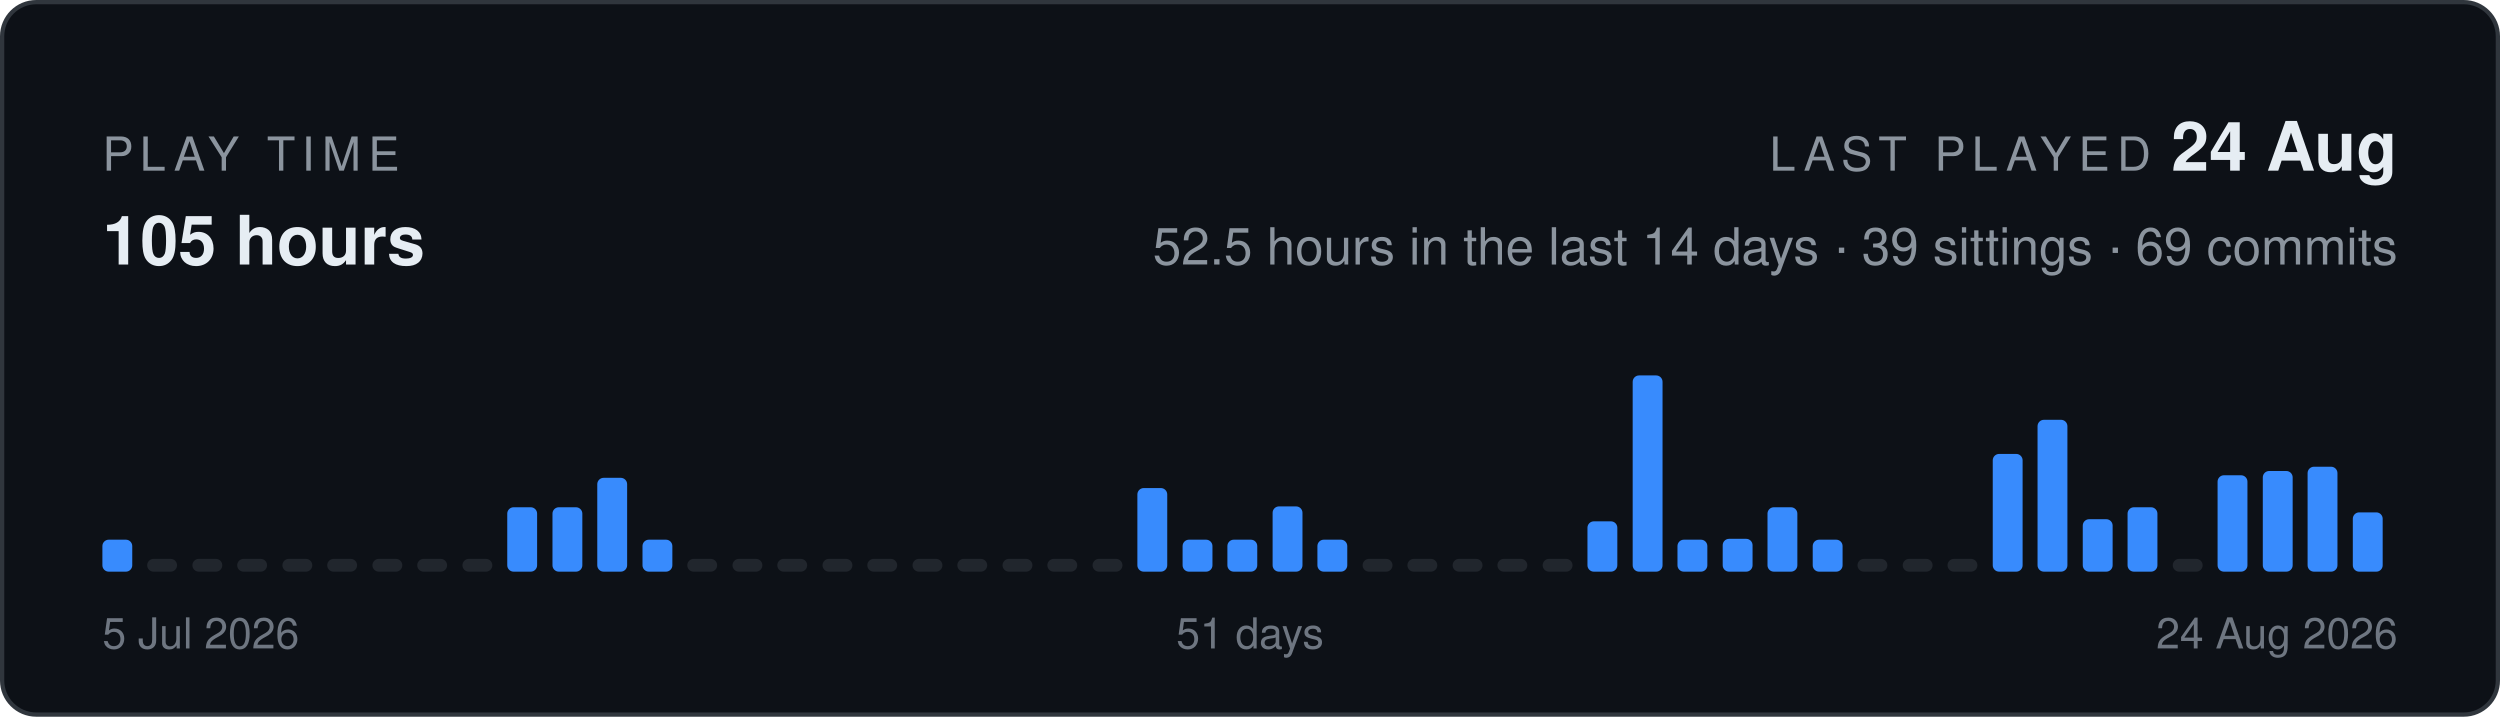
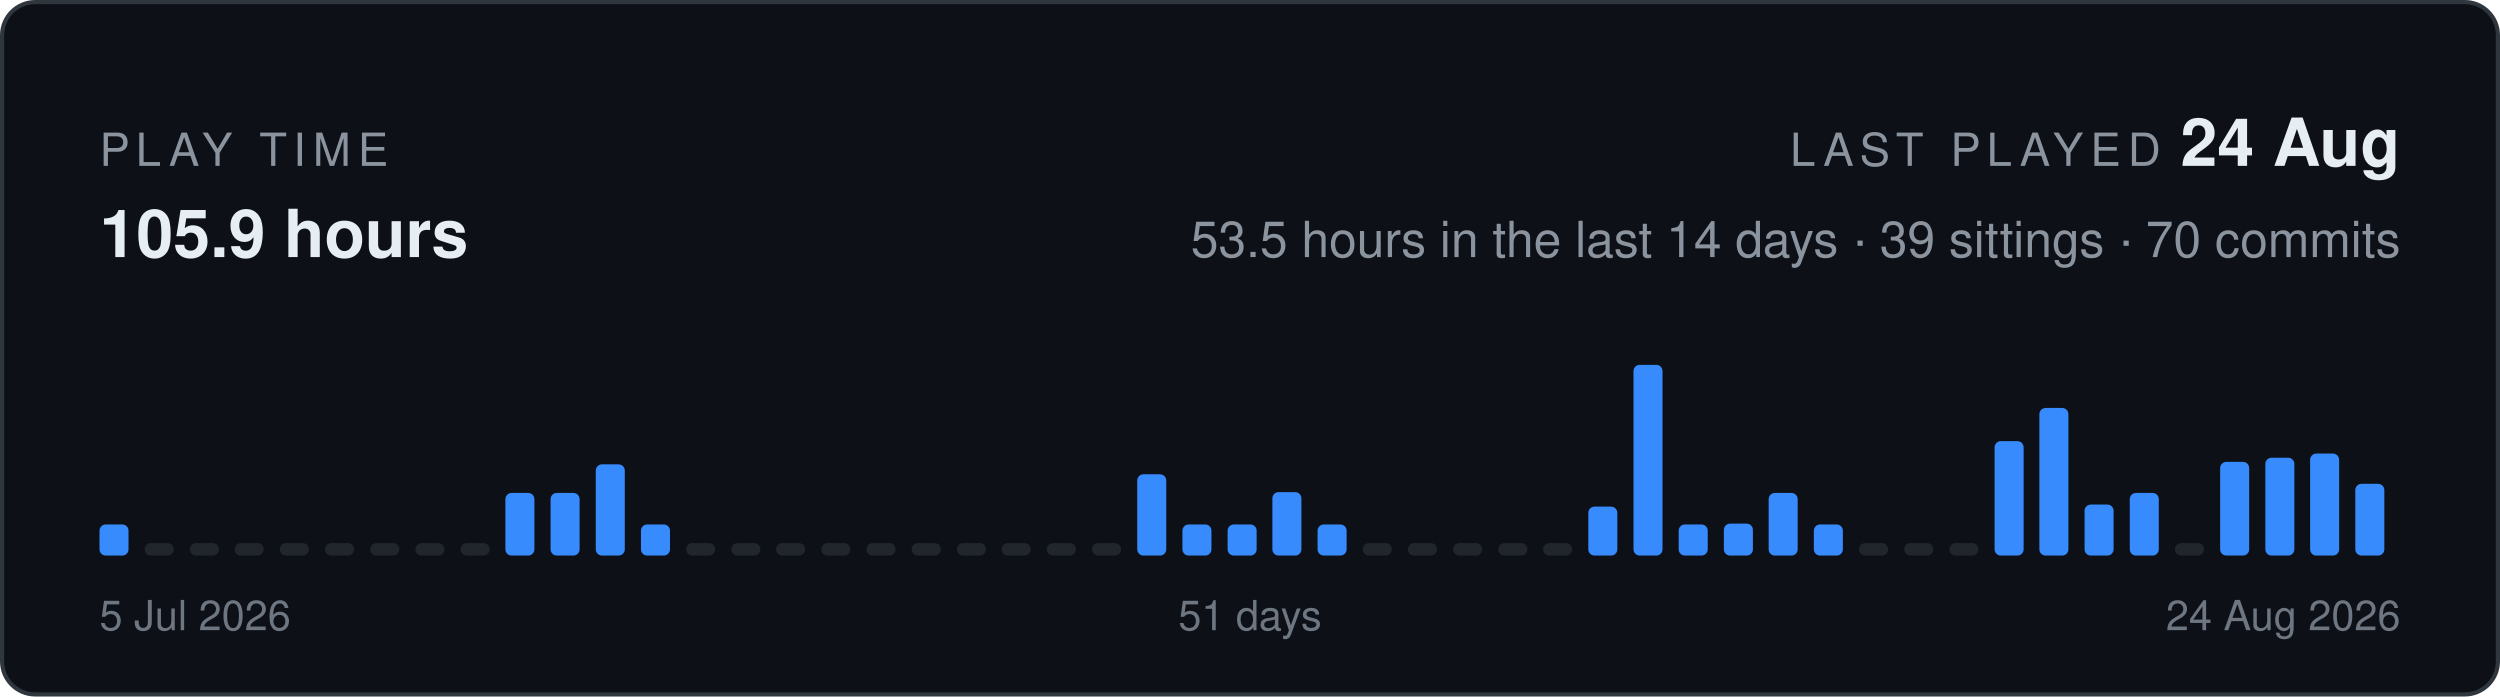
- <svg xmlns="http://www.w3.org/2000/svg" width="586" height="168" viewBox="0 0 586 168" role="img" aria-label="Play time: 105 hours over 69 commits, last played 24 Aug">
+ <svg xmlns="http://www.w3.org/2000/svg" width="603" height="168" viewBox="0 0 603 168" role="img" aria-label="Play time: 105.9 hours over 70 commits, last played 24 Aug">
  <style>
    .card { fill: #0d1117; stroke: #30363d }
    text { font-family: -apple-system, BlinkMacSystemFont, "Segoe UI", Helvetica, Arial, sans-serif }
    .label { font-size: 11px; letter-spacing: 1.7px; fill: #8b949e }
    .stat { font-size: 16px; font-weight: 600; letter-spacing: normal; fill: #e6edf3 }
    .note { font-size: 12px; fill: #8b949e }
    .axis { font-size: 10px; fill: #6e7681 }
    .bar { fill: #388bfd }
    .bar-quiet { fill: #21262d }
  </style>
-   <rect class="card" x="0.5" y="0.5" width="585" height="167" rx="8" />
+   <rect class="card" x="0.5" y="0.5" width="602" height="167" rx="8" />
  <text class="label" x="24" y="40">PLAY TIME</text>
-   <text class="stat" x="24" y="62">105 hours</text>
-   <text class="label" x="562" y="40" text-anchor="end">LAST PLAYED <tspan class="stat">24 Aug</tspan>
+   <text class="stat" x="24" y="62">105.9 hours</text>
+   <text class="label" x="579" y="40" text-anchor="end">LAST PLAYED <tspan class="stat">24 Aug</tspan>
  </text>
-   <text class="note" x="562" y="62" text-anchor="end">52.5 hours in the last 14 days   ·   39 sittings   ·   69 commits</text>
+   <text class="note" x="579" y="62" text-anchor="end">53.5 hours in the last 14 days   ·   39 sittings   ·   70 commits</text>
  <rect class="bar" x="24.0" y="126.5" width="7" height="7.5" rx="1.5" />
-   <rect class="bar-quiet" x="34.5" y="131.0" width="7" height="3.0" rx="1.5" />
-   <rect class="bar-quiet" x="45.1" y="131.0" width="7" height="3.0" rx="1.5" />
-   <rect class="bar-quiet" x="55.6" y="131.0" width="7" height="3.0" rx="1.5" />
-   <rect class="bar-quiet" x="66.2" y="131.0" width="7" height="3.0" rx="1.5" />
-   <rect class="bar-quiet" x="76.7" y="131.0" width="7" height="3.0" rx="1.5" />
-   <rect class="bar-quiet" x="87.3" y="131.0" width="7" height="3.0" rx="1.5" />
-   <rect class="bar-quiet" x="97.8" y="131.0" width="7" height="3.0" rx="1.5" />
-   <rect class="bar-quiet" x="108.4" y="131.0" width="7" height="3.0" rx="1.5" />
-   <rect class="bar" x="118.9" y="118.9" width="7" height="15.1" rx="1.5" />
-   <rect class="bar" x="129.5" y="118.9" width="7" height="15.1" rx="1.5" />
-   <rect class="bar" x="140.0" y="112.0" width="7" height="22.0" rx="1.5" />
-   <rect class="bar" x="150.6" y="126.5" width="7" height="7.5" rx="1.5" />
-   <rect class="bar-quiet" x="161.1" y="131.0" width="7" height="3.0" rx="1.5" />
-   <rect class="bar-quiet" x="171.7" y="131.0" width="7" height="3.0" rx="1.5" />
-   <rect class="bar-quiet" x="182.2" y="131.0" width="7" height="3.0" rx="1.5" />
-   <rect class="bar-quiet" x="192.8" y="131.0" width="7" height="3.0" rx="1.5" />
-   <rect class="bar-quiet" x="203.3" y="131.0" width="7" height="3.0" rx="1.5" />
-   <rect class="bar-quiet" x="213.9" y="131.0" width="7" height="3.0" rx="1.5" />
-   <rect class="bar-quiet" x="224.4" y="131.0" width="7" height="3.0" rx="1.5" />
-   <rect class="bar-quiet" x="235.0" y="131.0" width="7" height="3.0" rx="1.5" />
-   <rect class="bar-quiet" x="245.5" y="131.0" width="7" height="3.0" rx="1.5" />
-   <rect class="bar-quiet" x="256.1" y="131.0" width="7" height="3.0" rx="1.5" />
-   <rect class="bar" x="266.6" y="114.4" width="7" height="19.6" rx="1.5" />
-   <rect class="bar" x="277.2" y="126.5" width="7" height="7.5" rx="1.5" />
-   <rect class="bar" x="287.7" y="126.5" width="7" height="7.5" rx="1.5" />
-   <rect class="bar" x="298.3" y="118.7" width="7" height="15.3" rx="1.5" />
-   <rect class="bar" x="308.8" y="126.5" width="7" height="7.5" rx="1.5" />
-   <rect class="bar-quiet" x="319.4" y="131.0" width="7" height="3.0" rx="1.5" />
-   <rect class="bar-quiet" x="329.9" y="131.0" width="7" height="3.0" rx="1.5" />
-   <rect class="bar-quiet" x="340.5" y="131.0" width="7" height="3.0" rx="1.5" />
-   <rect class="bar-quiet" x="351.0" y="131.0" width="7" height="3.0" rx="1.5" />
-   <rect class="bar-quiet" x="361.6" y="131.0" width="7" height="3.0" rx="1.5" />
-   <rect class="bar" x="372.1" y="122.2" width="7" height="11.8" rx="1.5" />
-   <rect class="bar" x="382.7" y="88.0" width="7" height="46.0" rx="1.5" />
-   <rect class="bar" x="393.2" y="126.5" width="7" height="7.5" rx="1.5" />
-   <rect class="bar" x="403.8" y="126.3" width="7" height="7.7" rx="1.5" />
-   <rect class="bar" x="414.3" y="118.9" width="7" height="15.1" rx="1.5" />
-   <rect class="bar" x="424.9" y="126.5" width="7" height="7.5" rx="1.5" />
-   <rect class="bar-quiet" x="435.4" y="131.0" width="7" height="3.0" rx="1.5" />
-   <rect class="bar-quiet" x="446.0" y="131.0" width="7" height="3.0" rx="1.5" />
-   <rect class="bar-quiet" x="456.5" y="131.0" width="7" height="3.0" rx="1.5" />
-   <rect class="bar" x="467.1" y="106.4" width="7" height="27.6" rx="1.5" />
-   <rect class="bar" x="477.6" y="98.4" width="7" height="35.6" rx="1.5" />
-   <rect class="bar" x="488.2" y="121.7" width="7" height="12.3" rx="1.5" />
-   <rect class="bar" x="498.7" y="118.9" width="7" height="15.1" rx="1.5" />
-   <rect class="bar-quiet" x="509.3" y="131.0" width="7" height="3.0" rx="1.5" />
-   <rect class="bar" x="519.8" y="111.4" width="7" height="22.6" rx="1.5" />
-   <rect class="bar" x="530.4" y="110.4" width="7" height="23.6" rx="1.5" />
-   <rect class="bar" x="540.9" y="109.4" width="7" height="24.6" rx="1.5" />
-   <rect class="bar" x="551.5" y="120.1" width="7" height="13.9" rx="1.5" />
+   <rect class="bar-quiet" x="34.9" y="131.0" width="7" height="3.0" rx="1.5" />
+   <rect class="bar-quiet" x="45.8" y="131.0" width="7" height="3.0" rx="1.5" />
+   <rect class="bar-quiet" x="56.6" y="131.0" width="7" height="3.0" rx="1.5" />
+   <rect class="bar-quiet" x="67.5" y="131.0" width="7" height="3.0" rx="1.5" />
+   <rect class="bar-quiet" x="78.4" y="131.0" width="7" height="3.0" rx="1.5" />
+   <rect class="bar-quiet" x="89.3" y="131.0" width="7" height="3.0" rx="1.5" />
+   <rect class="bar-quiet" x="100.2" y="131.0" width="7" height="3.0" rx="1.5" />
+   <rect class="bar-quiet" x="111.1" y="131.0" width="7" height="3.0" rx="1.5" />
+   <rect class="bar" x="121.9" y="118.9" width="7" height="15.1" rx="1.5" />
+   <rect class="bar" x="132.8" y="118.9" width="7" height="15.1" rx="1.5" />
+   <rect class="bar" x="143.7" y="112.0" width="7" height="22.0" rx="1.5" />
+   <rect class="bar" x="154.6" y="126.5" width="7" height="7.5" rx="1.5" />
+   <rect class="bar-quiet" x="165.5" y="131.0" width="7" height="3.0" rx="1.5" />
+   <rect class="bar-quiet" x="176.4" y="131.0" width="7" height="3.0" rx="1.5" />
+   <rect class="bar-quiet" x="187.2" y="131.0" width="7" height="3.0" rx="1.5" />
+   <rect class="bar-quiet" x="198.1" y="131.0" width="7" height="3.0" rx="1.5" />
+   <rect class="bar-quiet" x="209.0" y="131.0" width="7" height="3.0" rx="1.5" />
+   <rect class="bar-quiet" x="219.9" y="131.0" width="7" height="3.0" rx="1.5" />
+   <rect class="bar-quiet" x="230.8" y="131.0" width="7" height="3.0" rx="1.5" />
+   <rect class="bar-quiet" x="241.6" y="131.0" width="7" height="3.0" rx="1.5" />
+   <rect class="bar-quiet" x="252.5" y="131.0" width="7" height="3.0" rx="1.5" />
+   <rect class="bar-quiet" x="263.4" y="131.0" width="7" height="3.0" rx="1.5" />
+   <rect class="bar" x="274.3" y="114.4" width="7" height="19.6" rx="1.5" />
+   <rect class="bar" x="285.2" y="126.5" width="7" height="7.5" rx="1.5" />
+   <rect class="bar" x="296.1" y="126.5" width="7" height="7.5" rx="1.5" />
+   <rect class="bar" x="306.9" y="118.7" width="7" height="15.3" rx="1.5" />
+   <rect class="bar" x="317.8" y="126.5" width="7" height="7.5" rx="1.5" />
+   <rect class="bar-quiet" x="328.7" y="131.0" width="7" height="3.0" rx="1.5" />
+   <rect class="bar-quiet" x="339.6" y="131.0" width="7" height="3.0" rx="1.5" />
+   <rect class="bar-quiet" x="350.5" y="131.0" width="7" height="3.0" rx="1.5" />
+   <rect class="bar-quiet" x="361.4" y="131.0" width="7" height="3.0" rx="1.5" />
+   <rect class="bar-quiet" x="372.2" y="131.0" width="7" height="3.0" rx="1.5" />
+   <rect class="bar" x="383.1" y="122.2" width="7" height="11.8" rx="1.5" />
+   <rect class="bar" x="394.0" y="88.0" width="7" height="46.0" rx="1.5" />
+   <rect class="bar" x="404.9" y="126.5" width="7" height="7.5" rx="1.5" />
+   <rect class="bar" x="415.8" y="126.3" width="7" height="7.7" rx="1.5" />
+   <rect class="bar" x="426.6" y="118.9" width="7" height="15.1" rx="1.5" />
+   <rect class="bar" x="437.5" y="126.5" width="7" height="7.5" rx="1.5" />
+   <rect class="bar-quiet" x="448.4" y="131.0" width="7" height="3.0" rx="1.5" />
+   <rect class="bar-quiet" x="459.3" y="131.0" width="7" height="3.0" rx="1.5" />
+   <rect class="bar-quiet" x="470.2" y="131.0" width="7" height="3.0" rx="1.5" />
+   <rect class="bar" x="481.1" y="106.4" width="7" height="27.6" rx="1.5" />
+   <rect class="bar" x="491.9" y="98.4" width="7" height="35.6" rx="1.5" />
+   <rect class="bar" x="502.8" y="121.7" width="7" height="12.3" rx="1.5" />
+   <rect class="bar" x="513.7" y="118.9" width="7" height="15.1" rx="1.5" />
+   <rect class="bar-quiet" x="524.6" y="131.0" width="7" height="3.0" rx="1.5" />
+   <rect class="bar" x="535.5" y="111.4" width="7" height="22.6" rx="1.5" />
+   <rect class="bar" x="546.4" y="110.4" width="7" height="23.6" rx="1.5" />
+   <rect class="bar" x="557.2" y="109.4" width="7" height="24.6" rx="1.5" />
+   <rect class="bar" x="568.1" y="116.7" width="7" height="17.3" rx="1.5" />
  <text class="axis" x="24" y="152">5 Jul 2026</text>
-   <text class="axis" x="293" y="152" text-anchor="middle">51 days</text>
-   <text class="axis" x="562" y="152" text-anchor="end">24 Aug 2026</text>
+   <text class="axis" x="301.5" y="152" text-anchor="middle">51 days</text>
+   <text class="axis" x="579" y="152" text-anchor="end">24 Aug 2026</text>
</svg>
